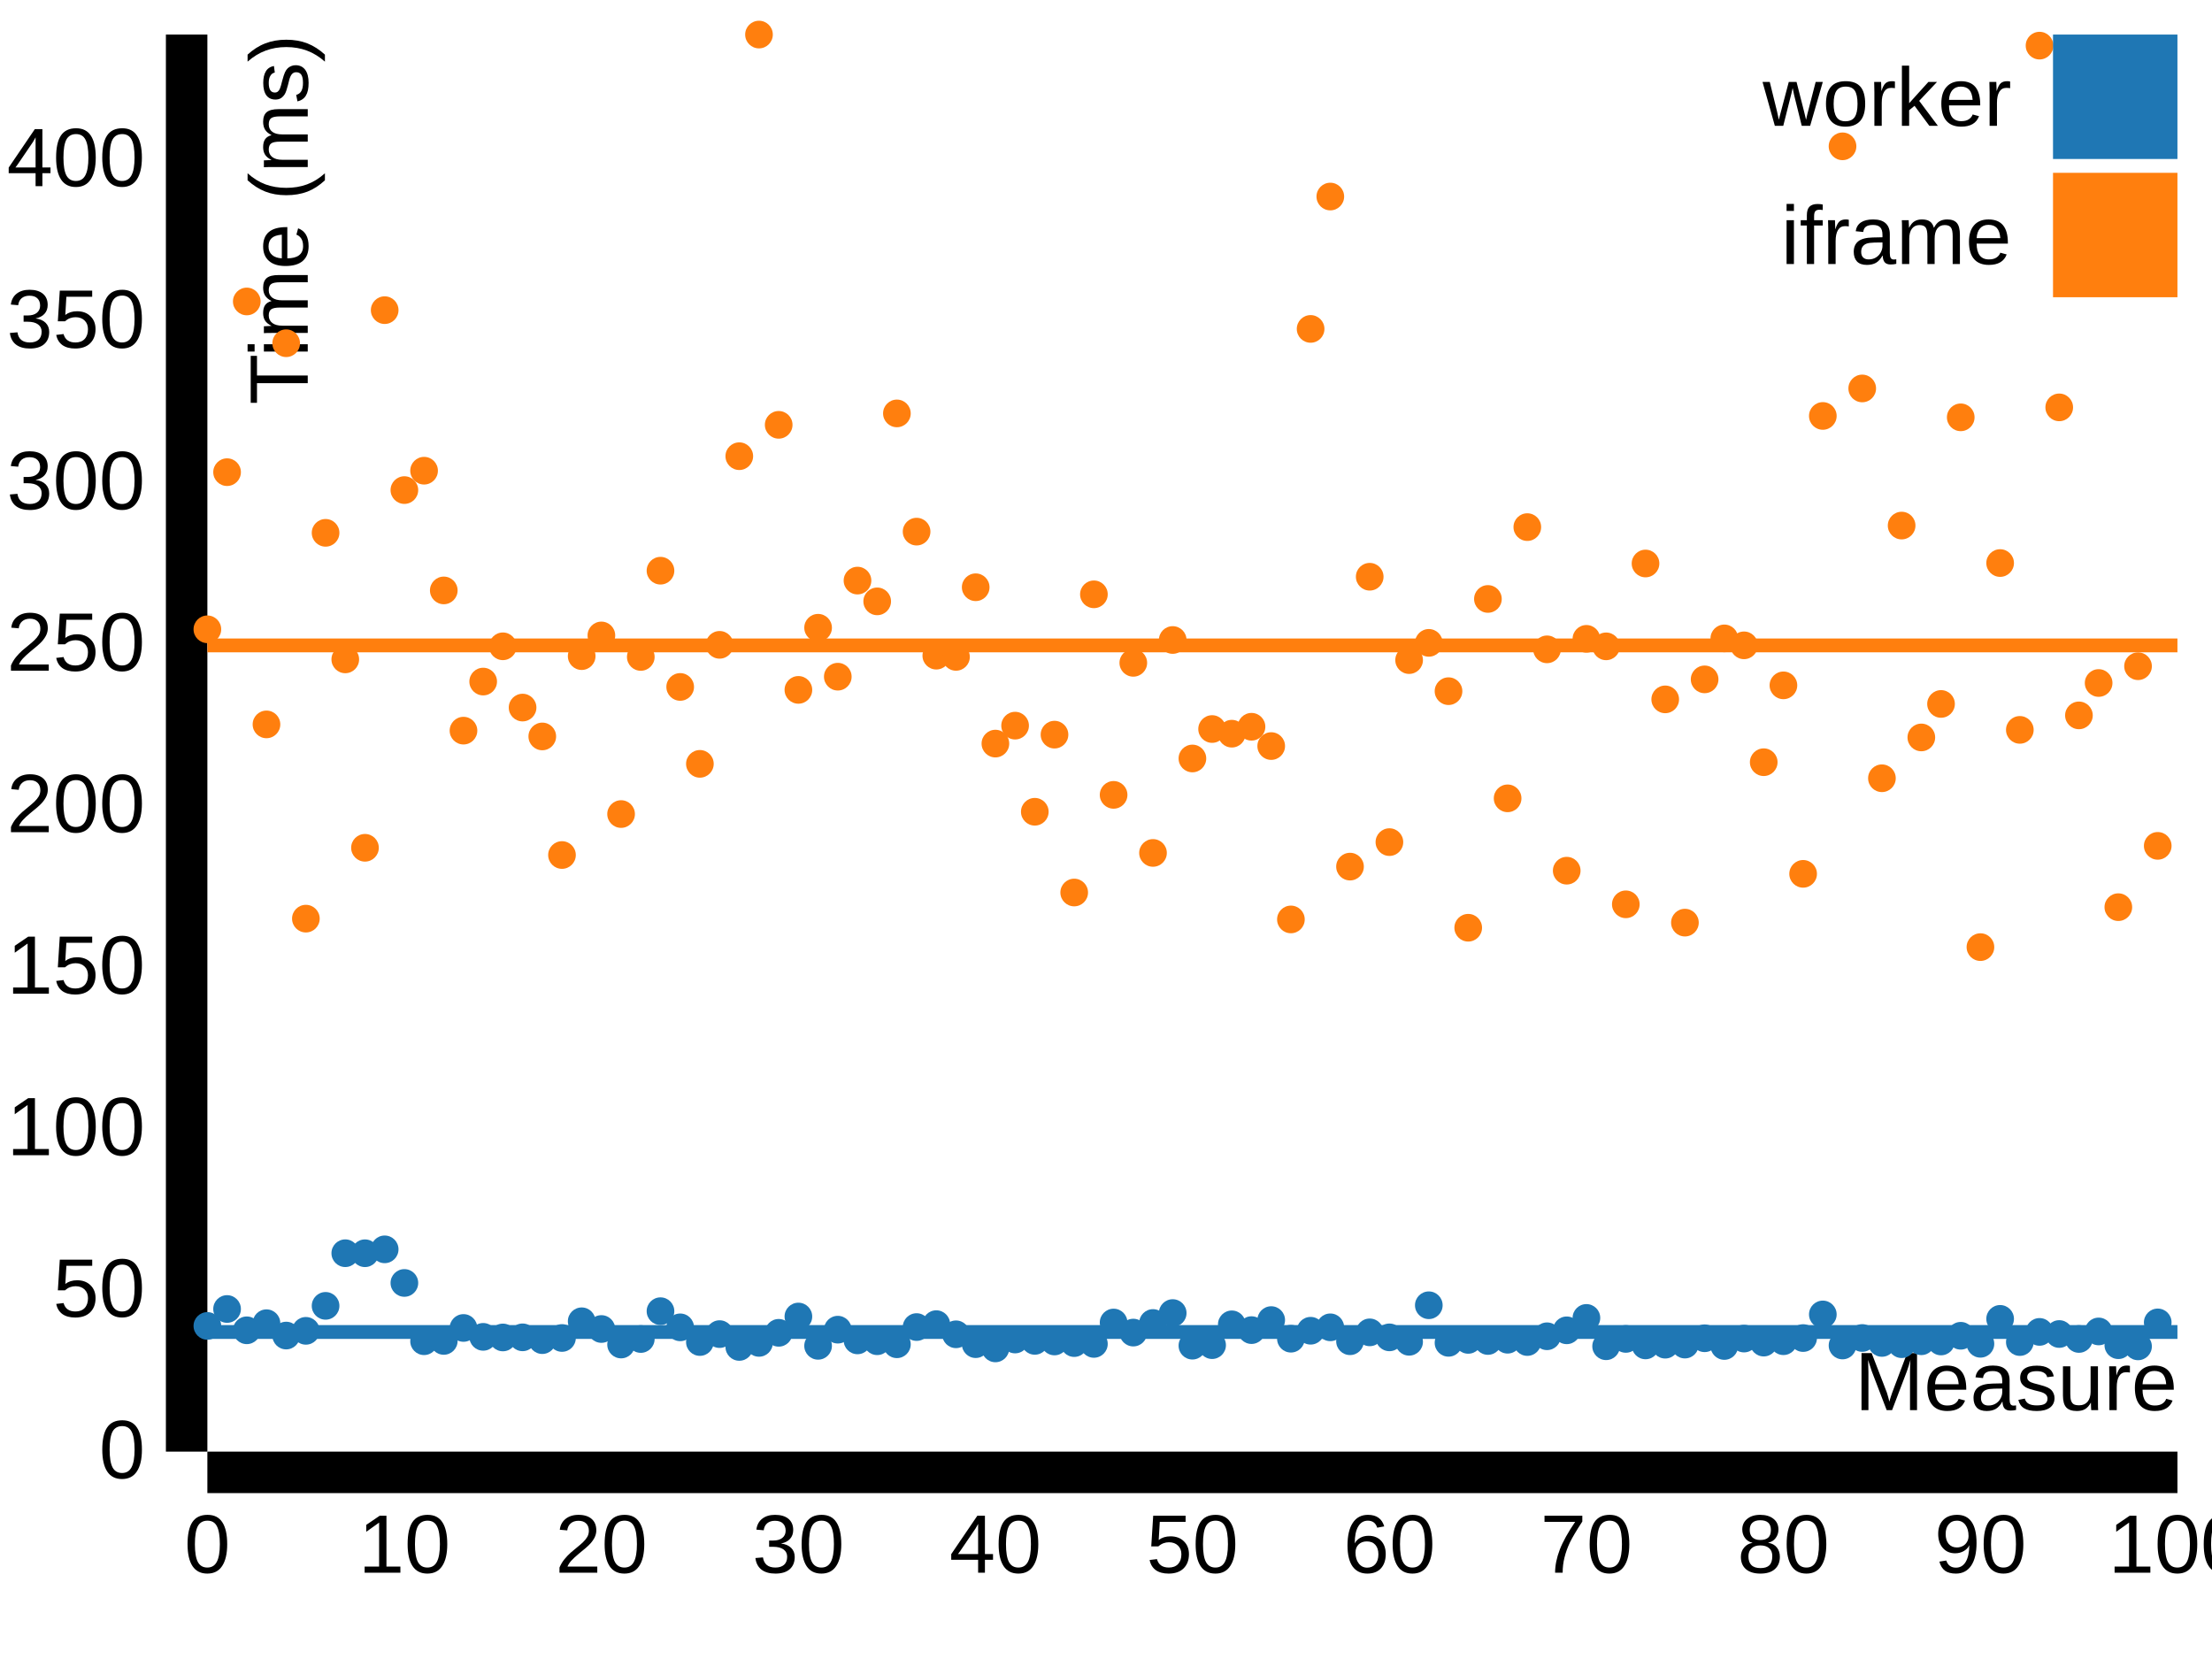
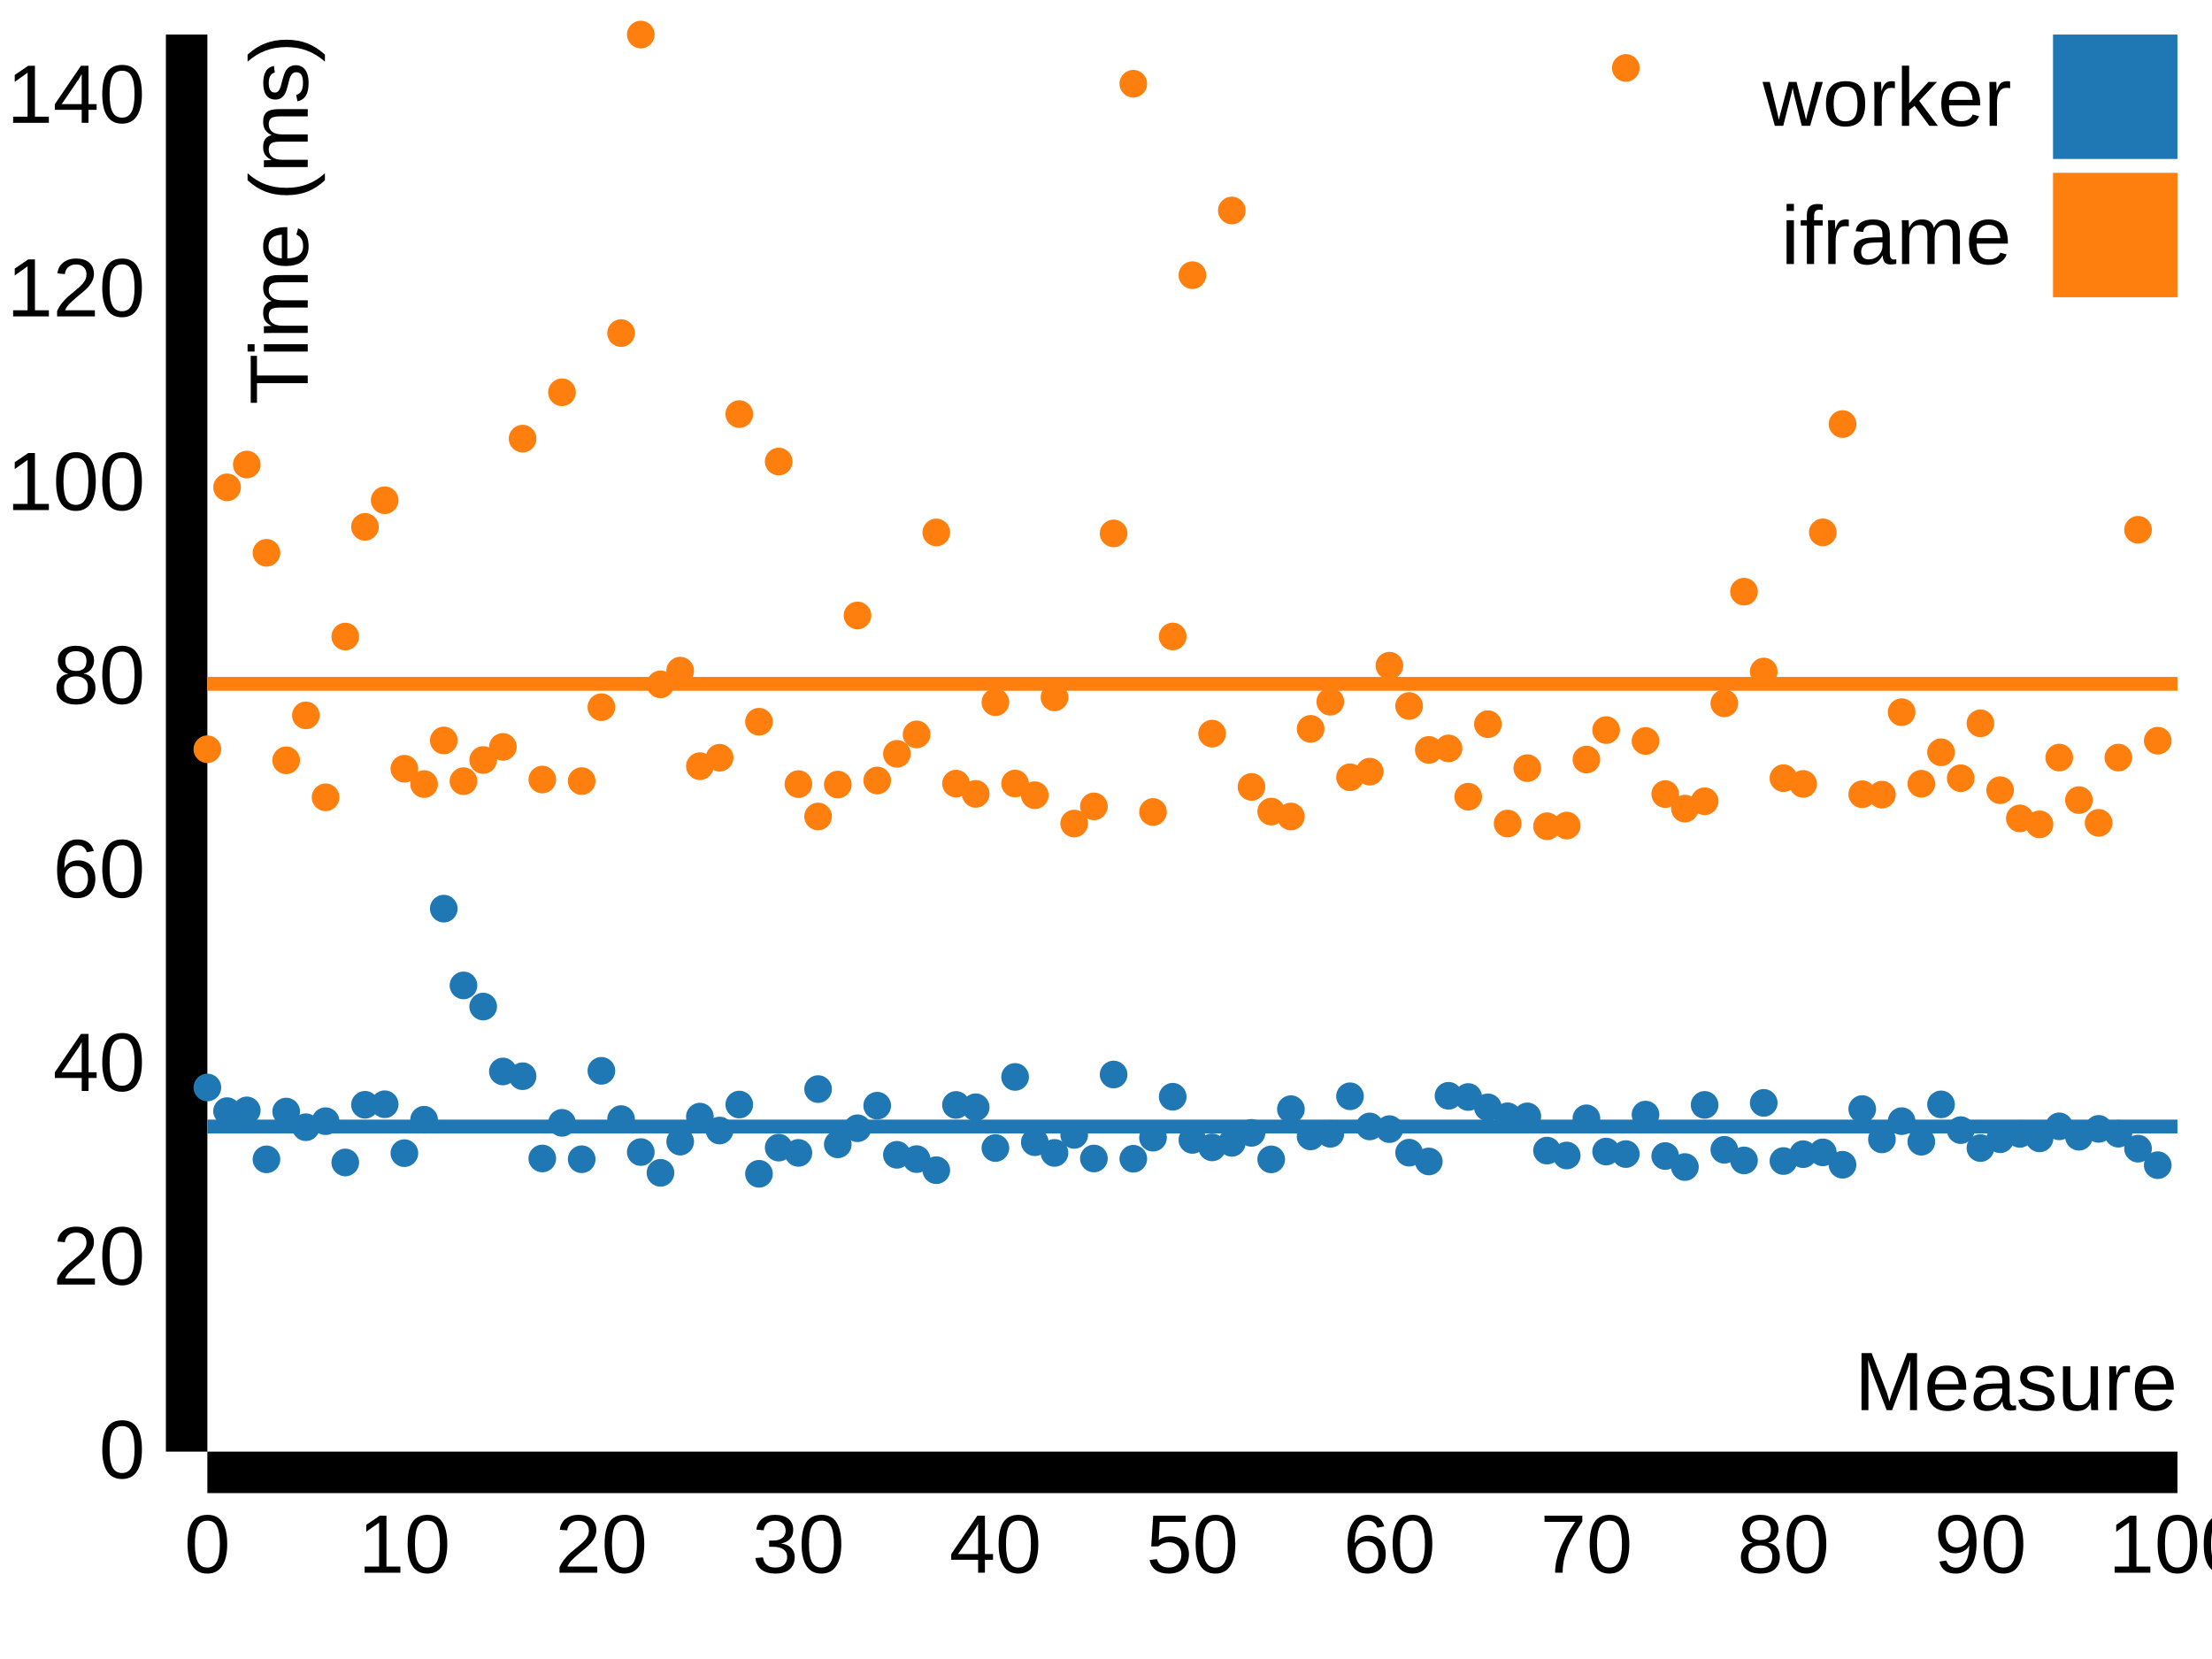
<svg xmlns="http://www.w3.org/2000/svg" height="240" width="320">
  <g transform="translate(30 5)" font-size="12" font-family="Arial">
    <g class="x axis">
      <text y="-6" x="285" text-anchor="end" transform="translate(0 205)">Measure</text>
      <g class="tick">
        <path d="M0 205v6" />
        <text y="9" dy=".71em" text-anchor="middle" transform="translate(0 205)">0</text>
      </g>
      <g class="tick">
        <path d="M28.5 205v6" />
        <text y="9" dy=".71em" text-anchor="middle" transform="translate(28.5 205)">10</text>
      </g>
      <g class="tick">
        <path d="M57 205v6" />
        <text y="9" dy=".71em" text-anchor="middle" transform="translate(57 205)">20</text>
      </g>
      <g class="tick">
        <path d="M85.5 205v6" />
        <text y="9" dy=".71em" text-anchor="middle" transform="translate(85.5 205)">30</text>
      </g>
      <g class="tick">
        <path d="M114 205v6" />
        <text y="9" dy=".71em" text-anchor="middle" transform="translate(114 205)">40</text>
      </g>
      <g class="tick">
        <path d="M142.5 205v6" />
        <text y="9" dy=".71em" text-anchor="middle" transform="translate(142.5 205)">50</text>
      </g>
      <g class="tick">
        <path d="M171 205v6" />
        <text y="9" dy=".71em" text-anchor="middle" transform="translate(171 205)">60</text>
      </g>
      <g class="tick">
        <path d="M199.5 205v6" />
        <text y="9" dy=".71em" text-anchor="middle" transform="translate(199.5 205)">70</text>
      </g>
      <g class="tick">
        <path d="M228 205v6" />
        <text y="9" dy=".71em" text-anchor="middle" transform="translate(228 205)">80</text>
      </g>
      <g class="tick">
        <path d="M256.5 205v6" />
        <text y="9" dy=".71em" text-anchor="middle" transform="translate(256.5 205)">90</text>
      </g>
      <g class="tick">
        <path d="M285 205v6" />
        <text y="9" dy=".71em" text-anchor="middle" transform="translate(285 205)">100</text>
      </g>
      <path d="M0 211v-6h285v6" class="domain" />
    </g>
    <g class="y axis">
      <text dy=".71em" y="6" transform="rotate(-90)" text-anchor="end">Time (ms)</text>
      <g class="tick">
        <path d="M0 205h-6" />
        <text x="-9" dy=".32em" text-anchor="end" transform="translate(0 205)">0</text>
      </g>
      <g class="tick">
-         <path d="M0 181.636h-6" />
-         <text x="-9" dy=".32em" text-anchor="end" transform="translate(0 181.636)">50</text>
-       </g>
-       <g class="tick">
-         <path d="M0 158.273h-6" />
-         <text x="-9" dy=".32em" text-anchor="end" transform="translate(0 158.273)">100</text>
-       </g>
-       <g class="tick">
-         <path d="M0 134.91h-6" />
-         <text x="-9" dy=".32em" text-anchor="end" transform="translate(0 134.909)">150</text>
-       </g>
-       <g class="tick">
-         <path d="M0 111.545h-6" />
-         <text x="-9" dy=".32em" text-anchor="end" transform="translate(0 111.545)">200</text>
-       </g>
-       <g class="tick">
-         <path d="M0 88.18h-6" />
-         <text x="-9" dy=".32em" text-anchor="end" transform="translate(0 88.181)">250</text>
-       </g>
-       <g class="tick">
-         <path d="M0 64.818h-6" />
-         <text x="-9" dy=".32em" text-anchor="end" transform="translate(0 64.818)">300</text>
-       </g>
-       <g class="tick">
-         <path d="M0 41.454h-6" />
-         <text x="-9" dy=".32em" text-anchor="end" transform="translate(0 41.454)">350</text>
-       </g>
-       <g class="tick">
-         <path d="M0 18.09h-6" />
-         <text x="-9" dy=".32em" text-anchor="end" transform="translate(0 18.09)">400</text>
+         <path d="M0 176.99h-6" />
+         <text x="-9" dy=".32em" text-anchor="end" transform="translate(0 176.99)">20</text>
+       </g>
+       <g class="tick">
+         <path d="M0 148.98h-6" />
+         <text x="-9" dy=".32em" text-anchor="end" transform="translate(0 148.98)">40</text>
+       </g>
+       <g class="tick">
+         <path d="M0 120.97h-6" />
+         <text x="-9" dy=".32em" text-anchor="end" transform="translate(0 120.97)">60</text>
+       </g>
+       <g class="tick">
+         <path d="M0 92.958h-6" />
+         <text x="-9" dy=".32em" text-anchor="end" transform="translate(0 92.958)">80</text>
+       </g>
+       <g class="tick">
+         <path d="M0 64.948h-6" />
+         <text x="-9" dy=".32em" text-anchor="end" transform="translate(0 64.948)">100</text>
+       </g>
+       <g class="tick">
+         <path d="M0 36.937h-6" />
+         <text x="-9" dy=".32em" text-anchor="end" transform="translate(0 36.937)">120</text>
+       </g>
+       <g class="tick">
+         <path d="M0 8.927h-6" />
+         <text x="-9" dy=".32em" text-anchor="end" transform="translate(0 8.927)">140</text>
      </g>
      <path d="M-6 0h6v205h-6" class="domain" />
    </g>
-     <circle cy="186.816" r="2" class="dot" fill="#1F77B4" />
-     <circle cy="184.366" cx="2.85" r="2" class="dot" fill="#1F77B4" />
-     <circle cy="187.448" cx="5.7" r="2" class="dot" fill="#1F77B4" />
-     <circle cy="186.422" cx="8.55" r="2" class="dot" fill="#1F77B4" />
-     <circle cy="188.209" cx="11.4" r="2" class="dot" fill="#1F77B4" />
-     <circle cy="187.526" cx="14.25" r="2" class="dot" fill="#1F77B4" />
-     <circle cy="183.912" cx="17.1" r="2" class="dot" fill="#1F77B4" />
-     <circle cy="176.297" cx="19.95" r="2" class="dot" fill="#1F77B4" />
-     <circle cy="176.301" cx="22.8" r="2" class="dot" fill="#1F77B4" />
-     <circle cy="175.737" cx="25.65" r="2" class="dot" fill="#1F77B4" />
-     <circle cy="180.599" cx="28.5" r="2" class="dot" fill="#1F77B4" />
-     <circle cy="189.03" cx="31.35" r="2" class="dot" fill="#1F77B4" />
-     <circle cy="188.986" cx="34.2" r="2" class="dot" fill="#1F77B4" />
-     <circle cy="187.11" cx="37.05" r="2" class="dot" fill="#1F77B4" />
-     <circle cy="188.397" cx="39.9" r="2" class="dot" fill="#1F77B4" />
-     <circle cy="188.483" cx="42.75" r="2" class="dot" fill="#1F77B4" />
-     <circle cy="188.466" cx="45.6" r="2" class="dot" fill="#1F77B4" />
-     <circle cy="188.871" cx="48.45" r="2" class="dot" fill="#1F77B4" />
-     <circle cy="188.56" cx="51.3" r="2" class="dot" fill="#1F77B4" />
-     <circle cy="186.142" cx="54.15" r="2" class="dot" fill="#1F77B4" />
-     <circle cy="187.261" cx="57" r="2" class="dot" fill="#1F77B4" />
-     <circle cy="189.507" cx="59.85" r="2" class="dot" fill="#1F77B4" />
-     <circle cy="188.709" cx="62.7" r="2" class="dot" fill="#1F77B4" />
-     <circle cy="184.683" cx="65.55" r="2" class="dot" fill="#1F77B4" />
-     <circle cy="187.02" cx="68.4" r="2" class="dot" fill="#1F77B4" />
-     <circle cy="189.146" cx="71.25" r="2" class="dot" fill="#1F77B4" />
-     <circle cy="187.999" cx="74.1" r="2" class="dot" fill="#1F77B4" />
-     <circle cy="189.855" cx="76.95" r="2" class="dot" fill="#1F77B4" />
-     <circle cy="189.27" cx="79.8" r="2" class="dot" fill="#1F77B4" />
-     <circle cy="187.812" cx="82.65" r="2" class="dot" fill="#1F77B4" />
-     <circle cy="185.455" cx="85.5" r="2" class="dot" fill="#1F77B4" />
-     <circle cy="189.696" cx="88.35" r="2" class="dot" fill="#1F77B4" />
-     <circle cy="187.357" cx="91.2" r="2" class="dot" fill="#1F77B4" />
-     <circle cy="188.908" cx="94.05" r="2" class="dot" fill="#1F77B4" />
-     <circle cy="189.031" cx="96.9" r="2" class="dot" fill="#1F77B4" />
-     <circle cy="189.471" cx="99.75" r="2" class="dot" fill="#1F77B4" />
-     <circle cy="186.98" cx="102.6" r="2" class="dot" fill="#1F77B4" />
-     <circle cy="186.556" cx="105.45" r="2" class="dot" fill="#1F77B4" />
-     <circle cy="188.027" cx="108.3" r="2" class="dot" fill="#1F77B4" />
-     <circle cy="189.455" cx="111.15" r="2" class="dot" fill="#1F77B4" />
-     <circle cy="190.067" cx="114" r="2" class="dot" fill="#1F77B4" />
-     <circle cy="188.781" cx="116.85" r="2" class="dot" fill="#1F77B4" />
-     <circle cy="188.979" cx="119.7" r="2" class="dot" fill="#1F77B4" />
-     <circle cy="189.065" cx="122.55" r="2" class="dot" fill="#1F77B4" />
-     <circle cy="189.299" cx="125.4" r="2" class="dot" fill="#1F77B4" />
-     <circle cy="189.419" cx="128.25" r="2" class="dot" fill="#1F77B4" />
-     <circle cy="186.323" cx="131.1" r="2" class="dot" fill="#1F77B4" />
-     <circle cy="187.779" cx="133.95" r="2" class="dot" fill="#1F77B4" />
-     <circle cy="186.391" cx="136.8" r="2" class="dot" fill="#1F77B4" />
-     <circle cy="184.954" cx="139.65" r="2" class="dot" fill="#1F77B4" />
-     <circle cy="189.674" cx="142.5" r="2" class="dot" fill="#1F77B4" />
-     <circle cy="189.598" cx="145.35" r="2" class="dot" fill="#1F77B4" />
-     <circle cy="186.585" cx="148.2" r="2" class="dot" fill="#1F77B4" />
-     <circle cy="187.422" cx="151.05" r="2" class="dot" fill="#1F77B4" />
-     <circle cy="185.97" cx="153.9" r="2" class="dot" fill="#1F77B4" />
-     <circle cy="188.664" cx="156.75" r="2" class="dot" fill="#1F77B4" />
-     <circle cy="187.513" cx="159.6" r="2" class="dot" fill="#1F77B4" />
-     <circle cy="187.017" cx="162.45" r="2" class="dot" fill="#1F77B4" />
-     <circle cy="189.032" cx="165.3" r="2" class="dot" fill="#1F77B4" />
-     <circle cy="187.746" cx="168.15" r="2" class="dot" fill="#1F77B4" />
-     <circle cy="188.47" cx="171" r="2" class="dot" fill="#1F77B4" />
-     <circle cy="189.112" cx="173.85" r="2" class="dot" fill="#1F77B4" />
-     <circle cy="183.825" cx="176.7" r="2" class="dot" fill="#1F77B4" />
-     <circle cy="189.262" cx="179.55" r="2" class="dot" fill="#1F77B4" />
-     <circle cy="188.836" cx="182.4" r="2" class="dot" fill="#1F77B4" />
-     <circle cy="188.995" cx="185.25" r="2" class="dot" fill="#1F77B4" />
-     <circle cy="188.812" cx="188.1" r="2" class="dot" fill="#1F77B4" />
-     <circle cy="189.146" cx="190.95" r="2" class="dot" fill="#1F77B4" />
-     <circle cy="188.312" cx="193.8" r="2" class="dot" fill="#1F77B4" />
-     <circle cy="187.451" cx="196.65" r="2" class="dot" fill="#1F77B4" />
-     <circle cy="185.656" cx="199.5" r="2" class="dot" fill="#1F77B4" />
-     <circle cy="189.757" cx="202.35" r="2" class="dot" fill="#1F77B4" />
-     <circle cy="188.695" cx="205.2" r="2" class="dot" fill="#1F77B4" />
-     <circle cy="189.635" cx="208.05" r="2" class="dot" fill="#1F77B4" />
-     <circle cy="189.53" cx="210.9" r="2" class="dot" fill="#1F77B4" />
-     <circle cy="189.516" cx="213.75" r="2" class="dot" fill="#1F77B4" />
-     <circle cy="188.601" cx="216.6" r="2" class="dot" fill="#1F77B4" />
-     <circle cy="189.719" cx="219.45" r="2" class="dot" fill="#1F77B4" />
-     <circle cy="188.644" cx="222.3" r="2" class="dot" fill="#1F77B4" />
-     <circle cy="189.229" cx="225.15" r="2" class="dot" fill="#1F77B4" />
-     <circle cy="189.028" cx="228" r="2" class="dot" fill="#1F77B4" />
-     <circle cy="188.571" cx="230.85" r="2" class="dot" fill="#1F77B4" />
-     <circle cy="185.153" cx="233.7" r="2" class="dot" fill="#1F77B4" />
-     <circle cy="189.647" cx="236.55" r="2" class="dot" fill="#1F77B4" />
-     <circle cy="188.561" cx="239.4" r="2" class="dot" fill="#1F77B4" />
-     <circle cy="189.277" cx="242.25" r="2" class="dot" fill="#1F77B4" />
-     <circle cy="189.459" cx="245.1" r="2" class="dot" fill="#1F77B4" />
-     <circle cy="189.035" cx="247.95" r="2" class="dot" fill="#1F77B4" />
-     <circle cy="189.066" cx="250.8" r="2" class="dot" fill="#1F77B4" />
-     <circle cy="188.24" cx="253.65" r="2" class="dot" fill="#1F77B4" />
-     <circle cy="189.401" cx="256.5" r="2" class="dot" fill="#1F77B4" />
-     <circle cy="185.794" cx="259.35" r="2" class="dot" fill="#1F77B4" />
-     <circle cy="189.15" cx="262.2" r="2" class="dot" fill="#1F77B4" />
-     <circle cy="187.68" cx="265.05" r="2" class="dot" fill="#1F77B4" />
-     <circle cy="187.985" cx="267.9" r="2" class="dot" fill="#1F77B4" />
-     <circle cy="188.703" cx="270.75" r="2" class="dot" fill="#1F77B4" />
-     <circle cy="187.614" cx="273.6" r="2" class="dot" fill="#1F77B4" />
-     <circle cy="189.605" cx="276.45" r="2" class="dot" fill="#1F77B4" />
-     <circle cy="189.775" cx="279.3" r="2" class="dot" fill="#1F77B4" />
-     <circle cy="186.305" cx="282.15" r="2" class="dot" fill="#1F77B4" />
-     <circle cy="86.038" r="2" class="dot" fill="#FF7F0E" />
-     <circle cy="63.306" cx="2.85" r="2" class="dot" fill="#FF7F0E" />
-     <circle cy="38.611" cx="5.7" r="2" class="dot" fill="#FF7F0E" />
-     <circle cy="99.795" cx="8.55" r="2" class="dot" fill="#FF7F0E" />
-     <circle cy="44.654" cx="11.4" r="2" class="dot" fill="#FF7F0E" />
-     <circle cy="127.896" cx="14.25" r="2" class="dot" fill="#FF7F0E" />
-     <circle cy="72.082" cx="17.1" r="2" class="dot" fill="#FF7F0E" />
-     <circle cy="90.391" cx="19.95" r="2" class="dot" fill="#FF7F0E" />
-     <circle cy="117.645" cx="22.8" r="2" class="dot" fill="#FF7F0E" />
-     <circle cy="39.868" cx="25.65" r="2" class="dot" fill="#FF7F0E" />
-     <circle cy="65.898" cx="28.5" r="2" class="dot" fill="#FF7F0E" />
-     <circle cy="63.094" cx="31.35" r="2" class="dot" fill="#FF7F0E" />
-     <circle cy="80.413" cx="34.2" r="2" class="dot" fill="#FF7F0E" />
-     <circle cy="100.699" cx="37.05" r="2" class="dot" fill="#FF7F0E" />
-     <circle cy="93.6" cx="39.9" r="2" class="dot" fill="#FF7F0E" />
-     <circle cy="88.498" cx="42.75" r="2" class="dot" fill="#FF7F0E" />
-     <circle cy="97.361" cx="45.6" r="2" class="dot" fill="#FF7F0E" />
-     <circle cy="101.537" cx="48.45" r="2" class="dot" fill="#FF7F0E" />
-     <circle cy="118.692" cx="51.3" r="2" class="dot" fill="#FF7F0E" />
-     <circle cy="89.92" cx="54.15" r="2" class="dot" fill="#FF7F0E" />
-     <circle cy="86.926" cx="57" r="2" class="dot" fill="#FF7F0E" />
-     <circle cy="112.765" cx="59.85" r="2" class="dot" fill="#FF7F0E" />
-     <circle cy="90.038" cx="62.7" r="2" class="dot" fill="#FF7F0E" />
-     <circle cy="77.56" cx="65.55" r="2" class="dot" fill="#FF7F0E" />
-     <circle cy="94.376" cx="68.4" r="2" class="dot" fill="#FF7F0E" />
-     <circle cy="105.503" cx="71.25" r="2" class="dot" fill="#FF7F0E" />
-     <circle cy="88.286" cx="74.1" r="2" class="dot" fill="#FF7F0E" />
-     <circle cy="60.995" cx="76.95" r="2" class="dot" fill="#FF7F0E" />
-     <circle cx="79.8" r="2" class="dot" fill="#FF7F0E" />
-     <circle cy="56.459" cx="82.65" r="2" class="dot" fill="#FF7F0E" />
-     <circle cy="94.803" cx="85.5" r="2" class="dot" fill="#FF7F0E" />
-     <circle cy="85.813" cx="88.35" r="2" class="dot" fill="#FF7F0E" />
-     <circle cy="92.893" cx="91.2" r="2" class="dot" fill="#FF7F0E" />
-     <circle cy="78.991" cx="94.05" r="2" class="dot" fill="#FF7F0E" />
-     <circle cy="81.997" cx="96.9" r="2" class="dot" fill="#FF7F0E" />
-     <circle cy="54.806" cx="99.75" r="2" class="dot" fill="#FF7F0E" />
-     <circle cy="71.908" cx="102.6" r="2" class="dot" fill="#FF7F0E" />
-     <circle cy="89.853" cx="105.45" r="2" class="dot" fill="#FF7F0E" />
-     <circle cy="90.029" cx="108.3" r="2" class="dot" fill="#FF7F0E" />
-     <circle cy="79.955" cx="111.15" r="2" class="dot" fill="#FF7F0E" />
-     <circle cy="102.573" cx="114" r="2" class="dot" fill="#FF7F0E" />
-     <circle cy="99.975" cx="116.85" r="2" class="dot" fill="#FF7F0E" />
-     <circle cy="112.433" cx="119.7" r="2" class="dot" fill="#FF7F0E" />
-     <circle cy="101.277" cx="122.55" r="2" class="dot" fill="#FF7F0E" />
-     <circle cy="124.116" cx="125.4" r="2" class="dot" fill="#FF7F0E" />
-     <circle cy="80.978" cx="128.25" r="2" class="dot" fill="#FF7F0E" />
-     <circle cy="109.99" cx="131.1" r="2" class="dot" fill="#FF7F0E" />
-     <circle cy="90.891" cx="133.95" r="2" class="dot" fill="#FF7F0E" />
-     <circle cy="118.39" cx="136.8" r="2" class="dot" fill="#FF7F0E" />
-     <circle cy="87.585" cx="139.65" r="2" class="dot" fill="#FF7F0E" />
-     <circle cy="104.725" cx="142.5" r="2" class="dot" fill="#FF7F0E" />
-     <circle cy="100.465" cx="145.35" r="2" class="dot" fill="#FF7F0E" />
-     <circle cy="101.139" cx="148.2" r="2" class="dot" fill="#FF7F0E" />
-     <circle cy="100.136" cx="151.05" r="2" class="dot" fill="#FF7F0E" />
-     <circle cy="102.93" cx="153.9" r="2" class="dot" fill="#FF7F0E" />
-     <circle cy="128.01" cx="156.75" r="2" class="dot" fill="#FF7F0E" />
-     <circle cy="42.583" cx="159.6" r="2" class="dot" fill="#FF7F0E" />
-     <circle cy="23.433" cx="162.45" r="2" class="dot" fill="#FF7F0E" />
-     <circle cy="120.369" cx="165.3" r="2" class="dot" fill="#FF7F0E" />
-     <circle cy="78.434" cx="168.15" r="2" class="dot" fill="#FF7F0E" />
-     <circle cy="116.825" cx="171" r="2" class="dot" fill="#FF7F0E" />
-     <circle cy="90.494" cx="173.85" r="2" class="dot" fill="#FF7F0E" />
-     <circle cy="88" cx="176.7" r="2" class="dot" fill="#FF7F0E" />
-     <circle cy="94.99" cx="179.55" r="2" class="dot" fill="#FF7F0E" />
-     <circle cy="129.212" cx="182.4" r="2" class="dot" fill="#FF7F0E" />
-     <circle cy="81.648" cx="185.25" r="2" class="dot" fill="#FF7F0E" />
-     <circle cy="110.492" cx="188.1" r="2" class="dot" fill="#FF7F0E" />
-     <circle cy="71.255" cx="190.95" r="2" class="dot" fill="#FF7F0E" />
-     <circle cy="88.938" cx="193.8" r="2" class="dot" fill="#FF7F0E" />
-     <circle cy="120.958" cx="196.65" r="2" class="dot" fill="#FF7F0E" />
-     <circle cy="87.419" cx="199.5" r="2" class="dot" fill="#FF7F0E" />
-     <circle cy="88.504" cx="202.35" r="2" class="dot" fill="#FF7F0E" />
-     <circle cy="125.824" cx="205.2" r="2" class="dot" fill="#FF7F0E" />
-     <circle cy="76.519" cx="208.05" r="2" class="dot" fill="#FF7F0E" />
-     <circle cy="96.175" cx="210.9" r="2" class="dot" fill="#FF7F0E" />
-     <circle cy="128.473" cx="213.75" r="2" class="dot" fill="#FF7F0E" />
-     <circle cy="93.282" cx="216.6" r="2" class="dot" fill="#FF7F0E" />
-     <circle cy="87.353" cx="219.45" r="2" class="dot" fill="#FF7F0E" />
-     <circle cy="88.358" cx="222.3" r="2" class="dot" fill="#FF7F0E" />
-     <circle cy="105.265" cx="225.15" r="2" class="dot" fill="#FF7F0E" />
-     <circle cy="94.147" cx="228" r="2" class="dot" fill="#FF7F0E" />
-     <circle cy="121.415" cx="230.85" r="2" class="dot" fill="#FF7F0E" />
-     <circle cy="55.173" cx="233.7" r="2" class="dot" fill="#FF7F0E" />
-     <circle cy="16.168" cx="236.55" r="2" class="dot" fill="#FF7F0E" />
-     <circle cy="51.195" cx="239.4" r="2" class="dot" fill="#FF7F0E" />
-     <circle cy="107.587" cx="242.25" r="2" class="dot" fill="#FF7F0E" />
-     <circle cy="71.032" cx="245.1" r="2" class="dot" fill="#FF7F0E" />
-     <circle cy="101.682" cx="247.95" r="2" class="dot" fill="#FF7F0E" />
-     <circle cy="96.836" cx="250.8" r="2" class="dot" fill="#FF7F0E" />
-     <circle cy="55.373" cx="253.65" r="2" class="dot" fill="#FF7F0E" />
-     <circle cy="132.015" cx="256.5" r="2" class="dot" fill="#FF7F0E" />
-     <circle cy="76.453" cx="259.35" r="2" class="dot" fill="#FF7F0E" />
-     <circle cy="100.588" cx="262.2" r="2" class="dot" fill="#FF7F0E" />
-     <circle cy="1.601" cx="265.05" r="2" class="dot" fill="#FF7F0E" />
-     <circle cy="53.932" cx="267.9" r="2" class="dot" fill="#FF7F0E" />
-     <circle cy="98.491" cx="270.75" r="2" class="dot" fill="#FF7F0E" />
-     <circle cy="93.807" cx="273.6" r="2" class="dot" fill="#FF7F0E" />
-     <circle cy="126.235" cx="276.45" r="2" class="dot" fill="#FF7F0E" />
-     <circle cy="91.38" cx="279.3" r="2" class="dot" fill="#FF7F0E" />
-     <circle cy="117.367" cx="282.15" r="2" class="dot" fill="#FF7F0E" />
-     <path class="regression" stroke-width="2" stroke="#1F77B4" d="M0 187.694h285" />
-     <path class="regression" stroke-width="2" stroke="#FF7F0E" d="M0 88.368h285" />
+     <circle cy="152.319" r="2" class="dot" fill="#1F77B4" />
+     <circle cy="155.741" cx="2.85" r="2" class="dot" fill="#1F77B4" />
+     <circle cy="155.638" cx="5.7" r="2" class="dot" fill="#1F77B4" />
+     <circle cy="162.716" cx="8.55" r="2" class="dot" fill="#1F77B4" />
+     <circle cy="155.804" cx="11.4" r="2" class="dot" fill="#1F77B4" />
+     <circle cy="158.07" cx="14.25" r="2" class="dot" fill="#1F77B4" />
+     <circle cy="157.196" cx="17.1" r="2" class="dot" fill="#1F77B4" />
+     <circle cy="163.17" cx="19.95" r="2" class="dot" fill="#1F77B4" />
+     <circle cy="154.824" cx="22.8" r="2" class="dot" fill="#1F77B4" />
+     <circle cy="154.745" cx="25.65" r="2" class="dot" fill="#1F77B4" />
+     <circle cy="161.821" cx="28.5" r="2" class="dot" fill="#1F77B4" />
+     <circle cy="156.988" cx="31.35" r="2" class="dot" fill="#1F77B4" />
+     <circle cy="126.451" cx="34.2" r="2" class="dot" fill="#1F77B4" />
+     <circle cy="137.557" cx="37.05" r="2" class="dot" fill="#1F77B4" />
+     <circle cy="140.613" cx="39.9" r="2" class="dot" fill="#1F77B4" />
+     <circle cy="150.004" cx="42.75" r="2" class="dot" fill="#1F77B4" />
+     <circle cy="150.692" cx="45.6" r="2" class="dot" fill="#1F77B4" />
+     <circle cy="162.591" cx="48.45" r="2" class="dot" fill="#1F77B4" />
+     <circle cy="157.438" cx="51.3" r="2" class="dot" fill="#1F77B4" />
+     <circle cy="162.703" cx="54.15" r="2" class="dot" fill="#1F77B4" />
+     <circle cy="149.91" cx="57" r="2" class="dot" fill="#1F77B4" />
+     <circle cy="156.896" cx="59.85" r="2" class="dot" fill="#1F77B4" />
+     <circle cy="161.664" cx="62.7" r="2" class="dot" fill="#1F77B4" />
+     <circle cy="164.668" cx="65.55" r="2" class="dot" fill="#1F77B4" />
+     <circle cy="160.151" cx="68.4" r="2" class="dot" fill="#1F77B4" />
+     <circle cy="156.534" cx="71.25" r="2" class="dot" fill="#1F77B4" />
+     <circle cy="158.549" cx="74.1" r="2" class="dot" fill="#1F77B4" />
+     <circle cy="154.789" cx="76.95" r="2" class="dot" fill="#1F77B4" />
+     <circle cy="164.806" cx="79.8" r="2" class="dot" fill="#1F77B4" />
+     <circle cy="161.02" cx="82.65" r="2" class="dot" fill="#1F77B4" />
+     <circle cy="161.782" cx="85.5" r="2" class="dot" fill="#1F77B4" />
+     <circle cy="152.554" cx="88.35" r="2" class="dot" fill="#1F77B4" />
+     <circle cy="160.55" cx="91.2" r="2" class="dot" fill="#1F77B4" />
+     <circle cy="158.219" cx="94.05" r="2" class="dot" fill="#1F77B4" />
+     <circle cy="154.953" cx="96.9" r="2" class="dot" fill="#1F77B4" />
+     <circle cy="162.06" cx="99.75" r="2" class="dot" fill="#1F77B4" />
+     <circle cy="162.683" cx="102.6" r="2" class="dot" fill="#1F77B4" />
+     <circle cy="164.287" cx="105.45" r="2" class="dot" fill="#1F77B4" />
+     <circle cy="154.848" cx="108.3" r="2" class="dot" fill="#1F77B4" />
+     <circle cy="155.18" cx="111.15" r="2" class="dot" fill="#1F77B4" />
+     <circle cy="161.081" cx="114" r="2" class="dot" fill="#1F77B4" />
+     <circle cy="150.794" cx="116.85" r="2" class="dot" fill="#1F77B4" />
+     <circle cy="160.238" cx="119.7" r="2" class="dot" fill="#1F77B4" />
+     <circle cy="161.788" cx="122.55" r="2" class="dot" fill="#1F77B4" />
+     <circle cy="159.179" cx="125.4" r="2" class="dot" fill="#1F77B4" />
+     <circle cy="162.595" cx="128.25" r="2" class="dot" fill="#1F77B4" />
+     <circle cy="150.445" cx="131.1" r="2" class="dot" fill="#1F77B4" />
+     <circle cy="162.631" cx="133.95" r="2" class="dot" fill="#1F77B4" />
+     <circle cy="159.584" cx="136.8" r="2" class="dot" fill="#1F77B4" />
+     <circle cy="153.66" cx="139.65" r="2" class="dot" fill="#1F77B4" />
+     <circle cy="159.907" cx="142.5" r="2" class="dot" fill="#1F77B4" />
+     <circle cy="160.987" cx="145.35" r="2" class="dot" fill="#1F77B4" />
+     <circle cy="160.329" cx="148.2" r="2" class="dot" fill="#1F77B4" />
+     <circle cy="158.886" cx="151.05" r="2" class="dot" fill="#1F77B4" />
+     <circle cy="162.722" cx="153.9" r="2" class="dot" fill="#1F77B4" />
+     <circle cy="155.459" cx="156.75" r="2" class="dot" fill="#1F77B4" />
+     <circle cy="159.402" cx="159.6" r="2" class="dot" fill="#1F77B4" />
+     <circle cy="159.025" cx="162.45" r="2" class="dot" fill="#1F77B4" />
+     <circle cy="153.593" cx="165.3" r="2" class="dot" fill="#1F77B4" />
+     <circle cy="157.957" cx="168.15" r="2" class="dot" fill="#1F77B4" />
+     <circle cy="158.345" cx="171" r="2" class="dot" fill="#1F77B4" />
+     <circle cy="161.753" cx="173.85" r="2" class="dot" fill="#1F77B4" />
+     <circle cy="163.023" cx="176.7" r="2" class="dot" fill="#1F77B4" />
+     <circle cy="153.522" cx="179.55" r="2" class="dot" fill="#1F77B4" />
+     <circle cy="153.699" cx="182.4" r="2" class="dot" fill="#1F77B4" />
+     <circle cy="155.194" cx="185.25" r="2" class="dot" fill="#1F77B4" />
+     <circle cy="156.492" cx="188.1" r="2" class="dot" fill="#1F77B4" />
+     <circle cy="156.501" cx="190.95" r="2" class="dot" fill="#1F77B4" />
+     <circle cy="161.451" cx="193.8" r="2" class="dot" fill="#1F77B4" />
+     <circle cy="162.162" cx="196.65" r="2" class="dot" fill="#1F77B4" />
+     <circle cy="156.782" cx="199.5" r="2" class="dot" fill="#1F77B4" />
+     <circle cy="161.591" cx="202.35" r="2" class="dot" fill="#1F77B4" />
+     <circle cy="161.954" cx="205.2" r="2" class="dot" fill="#1F77B4" />
+     <circle cy="156.242" cx="208.05" r="2" class="dot" fill="#1F77B4" />
+     <circle cy="162.238" cx="210.9" r="2" class="dot" fill="#1F77B4" />
+     <circle cy="163.829" cx="213.75" r="2" class="dot" fill="#1F77B4" />
+     <circle cy="154.84" cx="216.6" r="2" class="dot" fill="#1F77B4" />
+     <circle cy="161.336" cx="219.45" r="2" class="dot" fill="#1F77B4" />
+     <circle cy="162.873" cx="222.3" r="2" class="dot" fill="#1F77B4" />
+     <circle cy="154.548" cx="225.15" r="2" class="dot" fill="#1F77B4" />
+     <circle cy="162.962" cx="228" r="2" class="dot" fill="#1F77B4" />
+     <circle cy="161.969" cx="230.85" r="2" class="dot" fill="#1F77B4" />
+     <circle cy="161.711" cx="233.7" r="2" class="dot" fill="#1F77B4" />
+     <circle cy="163.499" cx="236.55" r="2" class="dot" fill="#1F77B4" />
+     <circle cy="155.441" cx="239.4" r="2" class="dot" fill="#1F77B4" />
+     <circle cy="159.83" cx="242.25" r="2" class="dot" fill="#1F77B4" />
+     <circle cy="157.193" cx="245.1" r="2" class="dot" fill="#1F77B4" />
+     <circle cy="160.168" cx="247.95" r="2" class="dot" fill="#1F77B4" />
+     <circle cy="154.767" cx="250.8" r="2" class="dot" fill="#1F77B4" />
+     <circle cy="158.49" cx="253.65" r="2" class="dot" fill="#1F77B4" />
+     <circle cy="161.087" cx="256.5" r="2" class="dot" fill="#1F77B4" />
+     <circle cy="159.811" cx="259.35" r="2" class="dot" fill="#1F77B4" />
+     <circle cy="159.032" cx="262.2" r="2" class="dot" fill="#1F77B4" />
+     <circle cy="159.685" cx="265.05" r="2" class="dot" fill="#1F77B4" />
+     <circle cy="157.942" cx="267.9" r="2" class="dot" fill="#1F77B4" />
+     <circle cy="159.448" cx="270.75" r="2" class="dot" fill="#1F77B4" />
+     <circle cy="158.309" cx="273.6" r="2" class="dot" fill="#1F77B4" />
+     <circle cy="159.007" cx="276.45" r="2" class="dot" fill="#1F77B4" />
+     <circle cy="161.171" cx="279.3" r="2" class="dot" fill="#1F77B4" />
+     <circle cy="163.56" cx="282.15" r="2" class="dot" fill="#1F77B4" />
+     <circle cy="103.39" r="2" class="dot" fill="#FF7F0E" />
+     <circle cy="65.504" cx="2.85" r="2" class="dot" fill="#FF7F0E" />
+     <circle cy="62.202" cx="5.7" r="2" class="dot" fill="#FF7F0E" />
+     <circle cy="74.973" cx="8.55" r="2" class="dot" fill="#FF7F0E" />
+     <circle cy="104.992" cx="11.4" r="2" class="dot" fill="#FF7F0E" />
+     <circle cy="98.492" cx="14.25" r="2" class="dot" fill="#FF7F0E" />
+     <circle cy="110.346" cx="17.1" r="2" class="dot" fill="#FF7F0E" />
+     <circle cy="87.087" cx="19.95" r="2" class="dot" fill="#FF7F0E" />
+     <circle cy="71.221" cx="22.8" r="2" class="dot" fill="#FF7F0E" />
+     <circle cy="67.368" cx="25.65" r="2" class="dot" fill="#FF7F0E" />
+     <circle cy="106.213" cx="28.5" r="2" class="dot" fill="#FF7F0E" />
+     <circle cy="108.428" cx="31.35" r="2" class="dot" fill="#FF7F0E" />
+     <circle cy="102.119" cx="34.2" r="2" class="dot" fill="#FF7F0E" />
+     <circle cy="108.009" cx="37.05" r="2" class="dot" fill="#FF7F0E" />
+     <circle cy="104.949" cx="39.9" r="2" class="dot" fill="#FF7F0E" />
+     <circle cy="103.052" cx="42.75" r="2" class="dot" fill="#FF7F0E" />
+     <circle cy="58.456" cx="45.6" r="2" class="dot" fill="#FF7F0E" />
+     <circle cy="107.773" cx="48.45" r="2" class="dot" fill="#FF7F0E" />
+     <circle cy="51.751" cx="51.3" r="2" class="dot" fill="#FF7F0E" />
+     <circle cy="107.998" cx="54.15" r="2" class="dot" fill="#FF7F0E" />
+     <circle cy="97.304" cx="57" r="2" class="dot" fill="#FF7F0E" />
+     <circle cy="43.189" cx="59.85" r="2" class="dot" fill="#FF7F0E" />
+     <circle cx="62.7" r="2" class="dot" fill="#FF7F0E" />
+     <circle cy="94.001" cx="65.55" r="2" class="dot" fill="#FF7F0E" />
+     <circle cy="92.021" cx="68.4" r="2" class="dot" fill="#FF7F0E" />
+     <circle cy="105.838" cx="71.25" r="2" class="dot" fill="#FF7F0E" />
+     <circle cy="104.618" cx="74.1" r="2" class="dot" fill="#FF7F0E" />
+     <circle cy="54.904" cx="76.95" r="2" class="dot" fill="#FF7F0E" />
+     <circle cy="99.41" cx="79.8" r="2" class="dot" fill="#FF7F0E" />
+     <circle cy="61.769" cx="82.65" r="2" class="dot" fill="#FF7F0E" />
+     <circle cy="108.435" cx="85.5" r="2" class="dot" fill="#FF7F0E" />
+     <circle cy="113.12" cx="88.35" r="2" class="dot" fill="#FF7F0E" />
+     <circle cy="108.498" cx="91.2" r="2" class="dot" fill="#FF7F0E" />
+     <circle cy="84.034" cx="94.05" r="2" class="dot" fill="#FF7F0E" />
+     <circle cy="107.91" cx="96.9" r="2" class="dot" fill="#FF7F0E" />
+     <circle cy="104.057" cx="99.75" r="2" class="dot" fill="#FF7F0E" />
+     <circle cy="101.246" cx="102.6" r="2" class="dot" fill="#FF7F0E" />
+     <circle cy="72.026" cx="105.45" r="2" class="dot" fill="#FF7F0E" />
+     <circle cy="108.364" cx="108.3" r="2" class="dot" fill="#FF7F0E" />
+     <circle cy="109.851" cx="111.15" r="2" class="dot" fill="#FF7F0E" />
+     <circle cy="96.592" cx="114" r="2" class="dot" fill="#FF7F0E" />
+     <circle cy="108.35" cx="116.85" r="2" class="dot" fill="#FF7F0E" />
+     <circle cy="110.042" cx="119.7" r="2" class="dot" fill="#FF7F0E" />
+     <circle cy="95.889" cx="122.55" r="2" class="dot" fill="#FF7F0E" />
+     <circle cy="114.14" cx="125.4" r="2" class="dot" fill="#FF7F0E" />
+     <circle cy="111.656" cx="128.25" r="2" class="dot" fill="#FF7F0E" />
+     <circle cy="72.169" cx="131.1" r="2" class="dot" fill="#FF7F0E" />
+     <circle cy="7.113" cx="133.95" r="2" class="dot" fill="#FF7F0E" />
+     <circle cy="112.465" cx="136.8" r="2" class="dot" fill="#FF7F0E" />
+     <circle cy="87.075" cx="139.65" r="2" class="dot" fill="#FF7F0E" />
+     <circle cy="34.806" cx="142.5" r="2" class="dot" fill="#FF7F0E" />
+     <circle cy="101.132" cx="145.35" r="2" class="dot" fill="#FF7F0E" />
+     <circle cy="25.452" cx="148.2" r="2" class="dot" fill="#FF7F0E" />
+     <circle cy="108.839" cx="151.05" r="2" class="dot" fill="#FF7F0E" />
+     <circle cy="112.405" cx="153.9" r="2" class="dot" fill="#FF7F0E" />
+     <circle cy="113.12" cx="156.75" r="2" class="dot" fill="#FF7F0E" />
+     <circle cy="100.442" cx="159.6" r="2" class="dot" fill="#FF7F0E" />
+     <circle cy="96.517" cx="162.45" r="2" class="dot" fill="#FF7F0E" />
+     <circle cy="107.443" cx="165.3" r="2" class="dot" fill="#FF7F0E" />
+     <circle cy="106.631" cx="168.15" r="2" class="dot" fill="#FF7F0E" />
+     <circle cy="91.3" cx="171" r="2" class="dot" fill="#FF7F0E" />
+     <circle cy="97.137" cx="173.85" r="2" class="dot" fill="#FF7F0E" />
+     <circle cy="103.489" cx="176.7" r="2" class="dot" fill="#FF7F0E" />
+     <circle cy="103.271" cx="179.55" r="2" class="dot" fill="#FF7F0E" />
+     <circle cy="110.253" cx="182.4" r="2" class="dot" fill="#FF7F0E" />
+     <circle cy="99.764" cx="185.25" r="2" class="dot" fill="#FF7F0E" />
+     <circle cy="114.136" cx="188.1" r="2" class="dot" fill="#FF7F0E" />
+     <circle cy="106.124" cx="190.95" r="2" class="dot" fill="#FF7F0E" />
+     <circle cy="114.532" cx="193.8" r="2" class="dot" fill="#FF7F0E" />
+     <circle cy="114.433" cx="196.65" r="2" class="dot" fill="#FF7F0E" />
+     <circle cy="104.88" cx="199.5" r="2" class="dot" fill="#FF7F0E" />
+     <circle cy="100.618" cx="202.35" r="2" class="dot" fill="#FF7F0E" />
+     <circle cy="4.83" cx="205.2" r="2" class="dot" fill="#FF7F0E" />
+     <circle cy="102.194" cx="208.05" r="2" class="dot" fill="#FF7F0E" />
+     <circle cy="109.876" cx="210.9" r="2" class="dot" fill="#FF7F0E" />
+     <circle cy="111.98" cx="213.75" r="2" class="dot" fill="#FF7F0E" />
+     <circle cy="110.917" cx="216.6" r="2" class="dot" fill="#FF7F0E" />
+     <circle cy="96.75" cx="219.45" r="2" class="dot" fill="#FF7F0E" />
+     <circle cy="80.595" cx="222.3" r="2" class="dot" fill="#FF7F0E" />
+     <circle cy="92.148" cx="225.15" r="2" class="dot" fill="#FF7F0E" />
+     <circle cy="107.573" cx="228" r="2" class="dot" fill="#FF7F0E" />
+     <circle cy="108.407" cx="230.85" r="2" class="dot" fill="#FF7F0E" />
+     <circle cy="72.017" cx="233.7" r="2" class="dot" fill="#FF7F0E" />
+     <circle cy="56.345" cx="236.55" r="2" class="dot" fill="#FF7F0E" />
+     <circle cy="109.897" cx="239.4" r="2" class="dot" fill="#FF7F0E" />
+     <circle cy="109.958" cx="242.25" r="2" class="dot" fill="#FF7F0E" />
+     <circle cy="98.027" cx="245.1" r="2" class="dot" fill="#FF7F0E" />
+     <circle cy="108.382" cx="247.95" r="2" class="dot" fill="#FF7F0E" />
+     <circle cy="103.827" cx="250.8" r="2" class="dot" fill="#FF7F0E" />
+     <circle cy="107.581" cx="253.65" r="2" class="dot" fill="#FF7F0E" />
+     <circle cy="99.638" cx="256.5" r="2" class="dot" fill="#FF7F0E" />
+     <circle cy="109.314" cx="259.35" r="2" class="dot" fill="#FF7F0E" />
+     <circle cy="113.392" cx="262.2" r="2" class="dot" fill="#FF7F0E" />
+     <circle cy="114.253" cx="265.05" r="2" class="dot" fill="#FF7F0E" />
+     <circle cy="104.597" cx="267.9" r="2" class="dot" fill="#FF7F0E" />
+     <circle cy="110.746" cx="270.75" r="2" class="dot" fill="#FF7F0E" />
+     <circle cy="114.038" cx="273.6" r="2" class="dot" fill="#FF7F0E" />
+     <circle cy="104.593" cx="276.45" r="2" class="dot" fill="#FF7F0E" />
+     <circle cy="71.646" cx="279.3" r="2" class="dot" fill="#FF7F0E" />
+     <circle cy="102.154" cx="282.15" r="2" class="dot" fill="#FF7F0E" />
+     <path class="regression" stroke-width="2" stroke="#1F77B4" d="M0 157.97h285" />
+     <path class="regression" stroke-width="2" stroke="#FF7F0E" d="M0 93.928h285" />
    <g class="legend">
      <path fill="#1F77B4" d="M267 0h18v18h-18z" />
      <text dy=".35em" y="9" x="261" text-anchor="end">worker</text>
    </g>
    <g class="legend">
      <path fill="#FF7F0E" d="M267 20h18v18h-18z" />
      <text dy=".35em" y="9" x="261" text-anchor="end" transform="translate(0 20)">iframe</text>
    </g>
  </g>
</svg>
